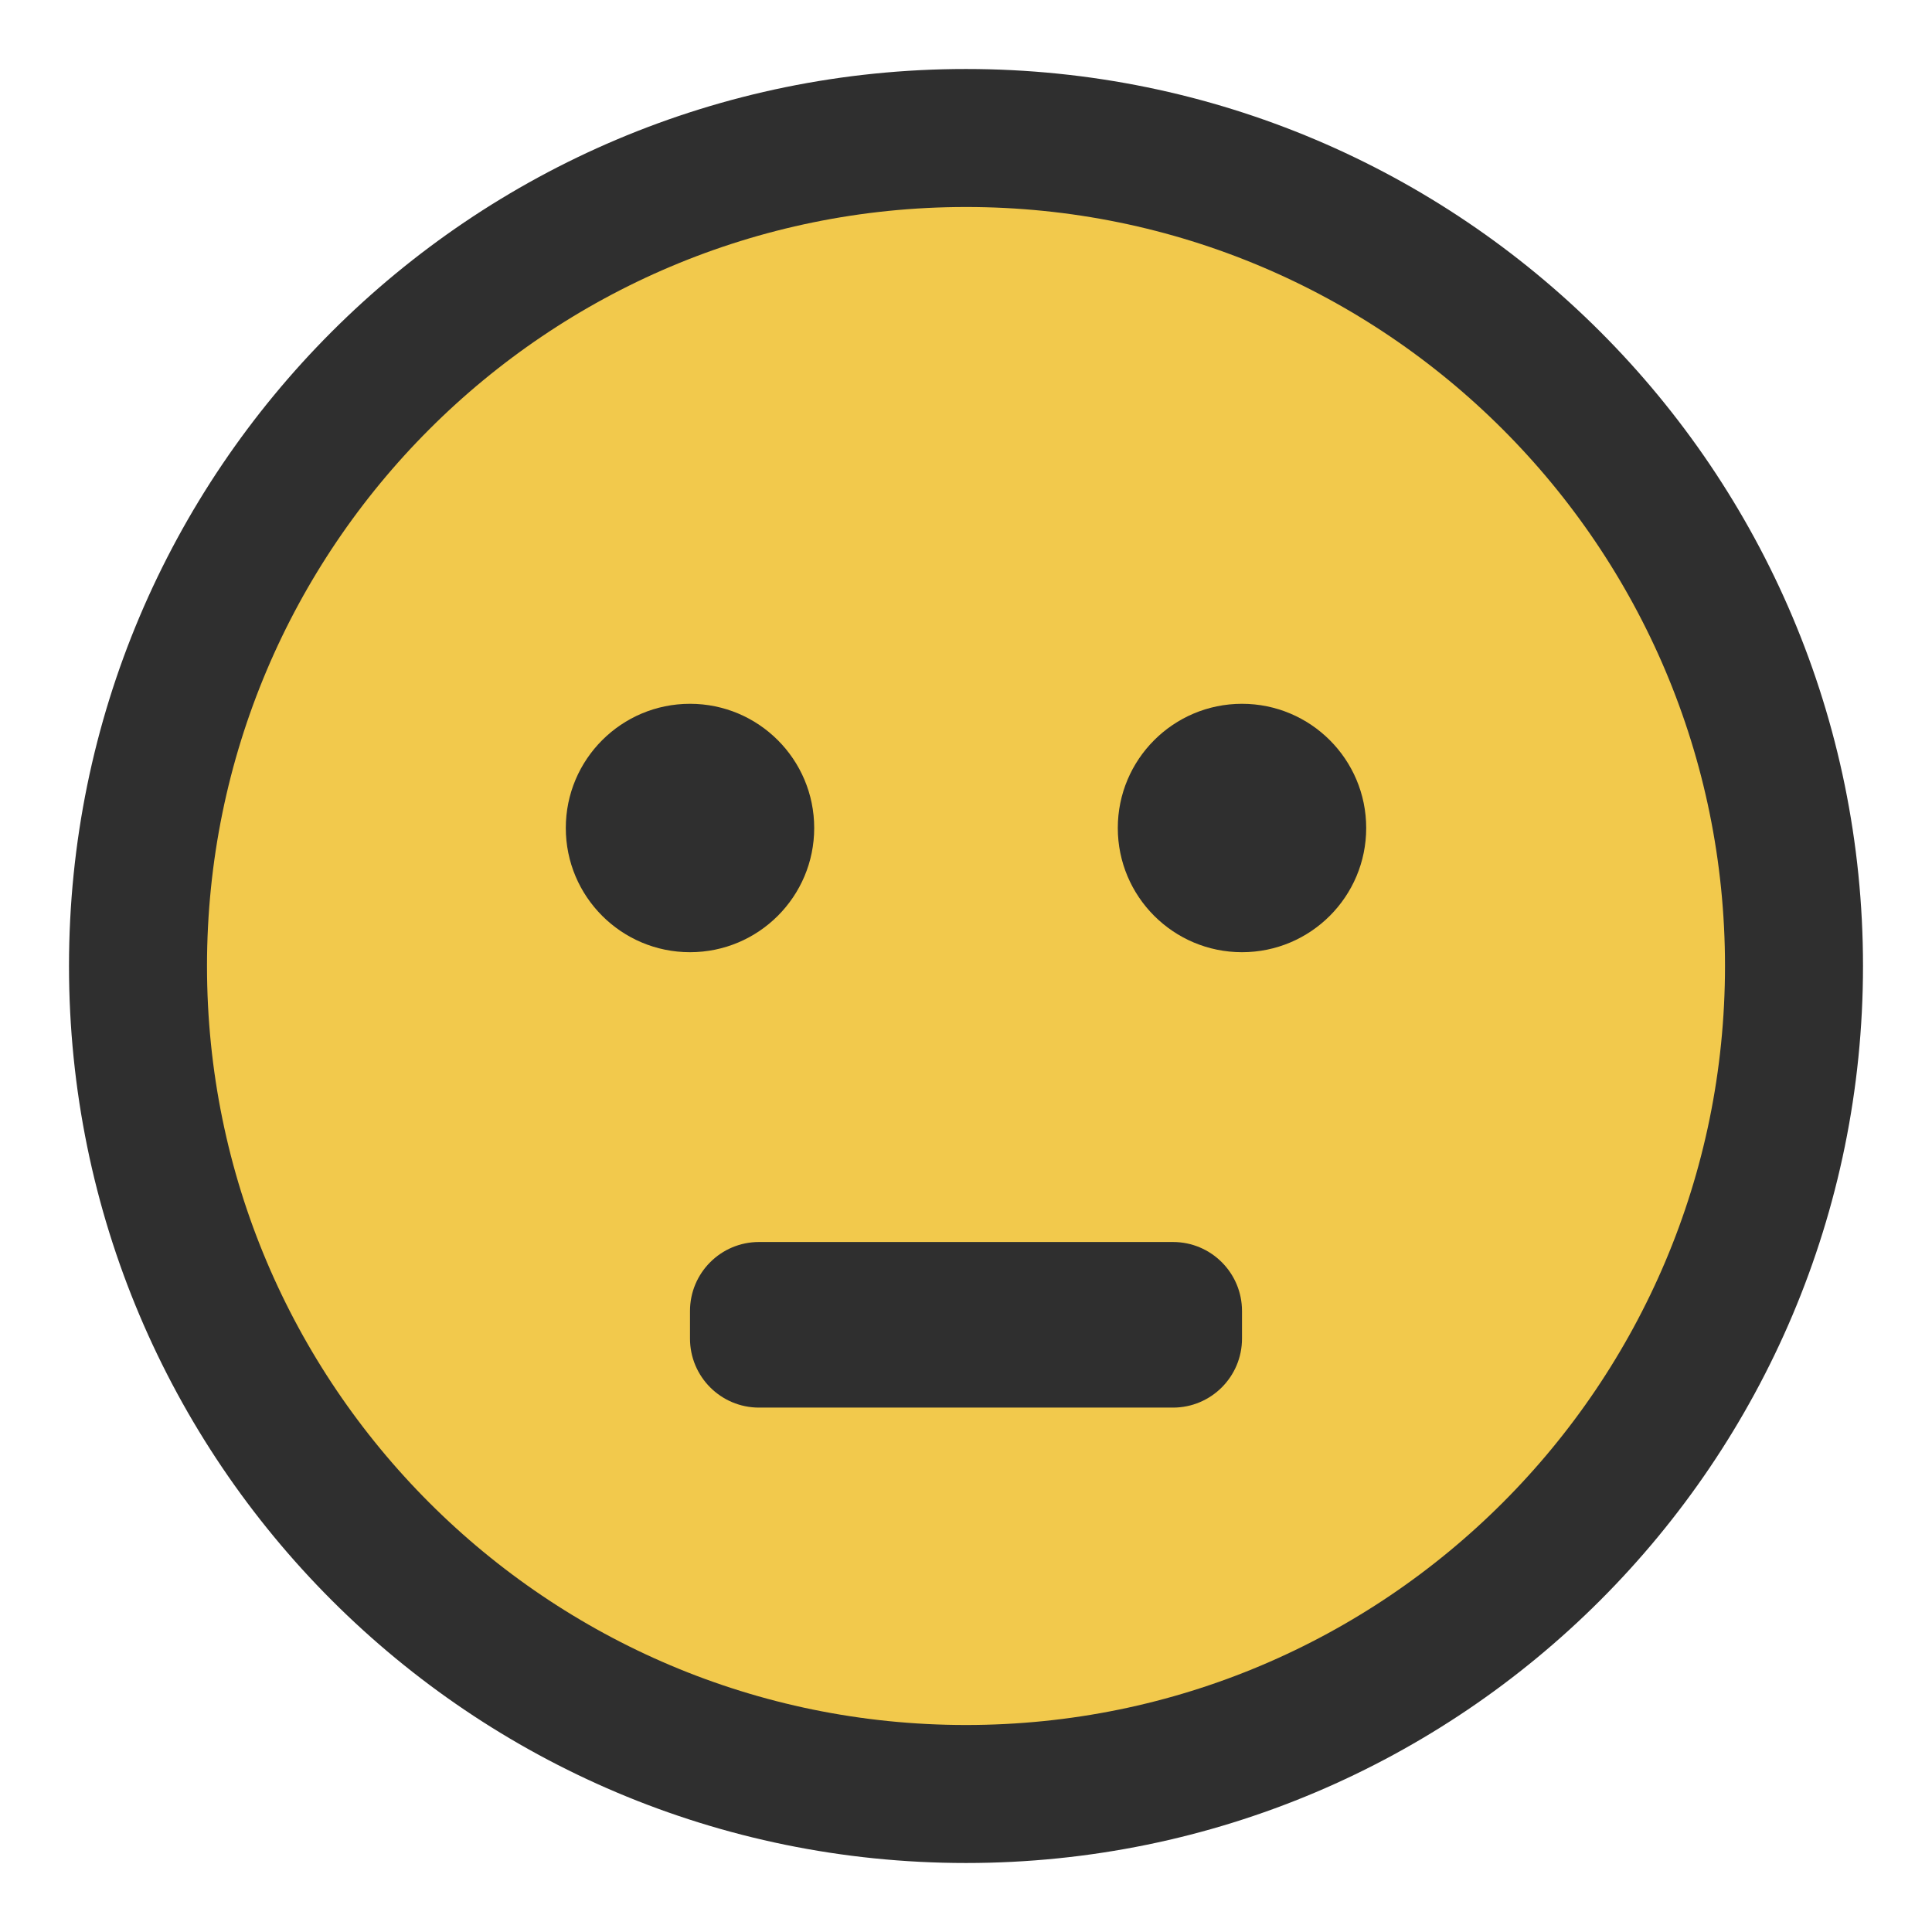
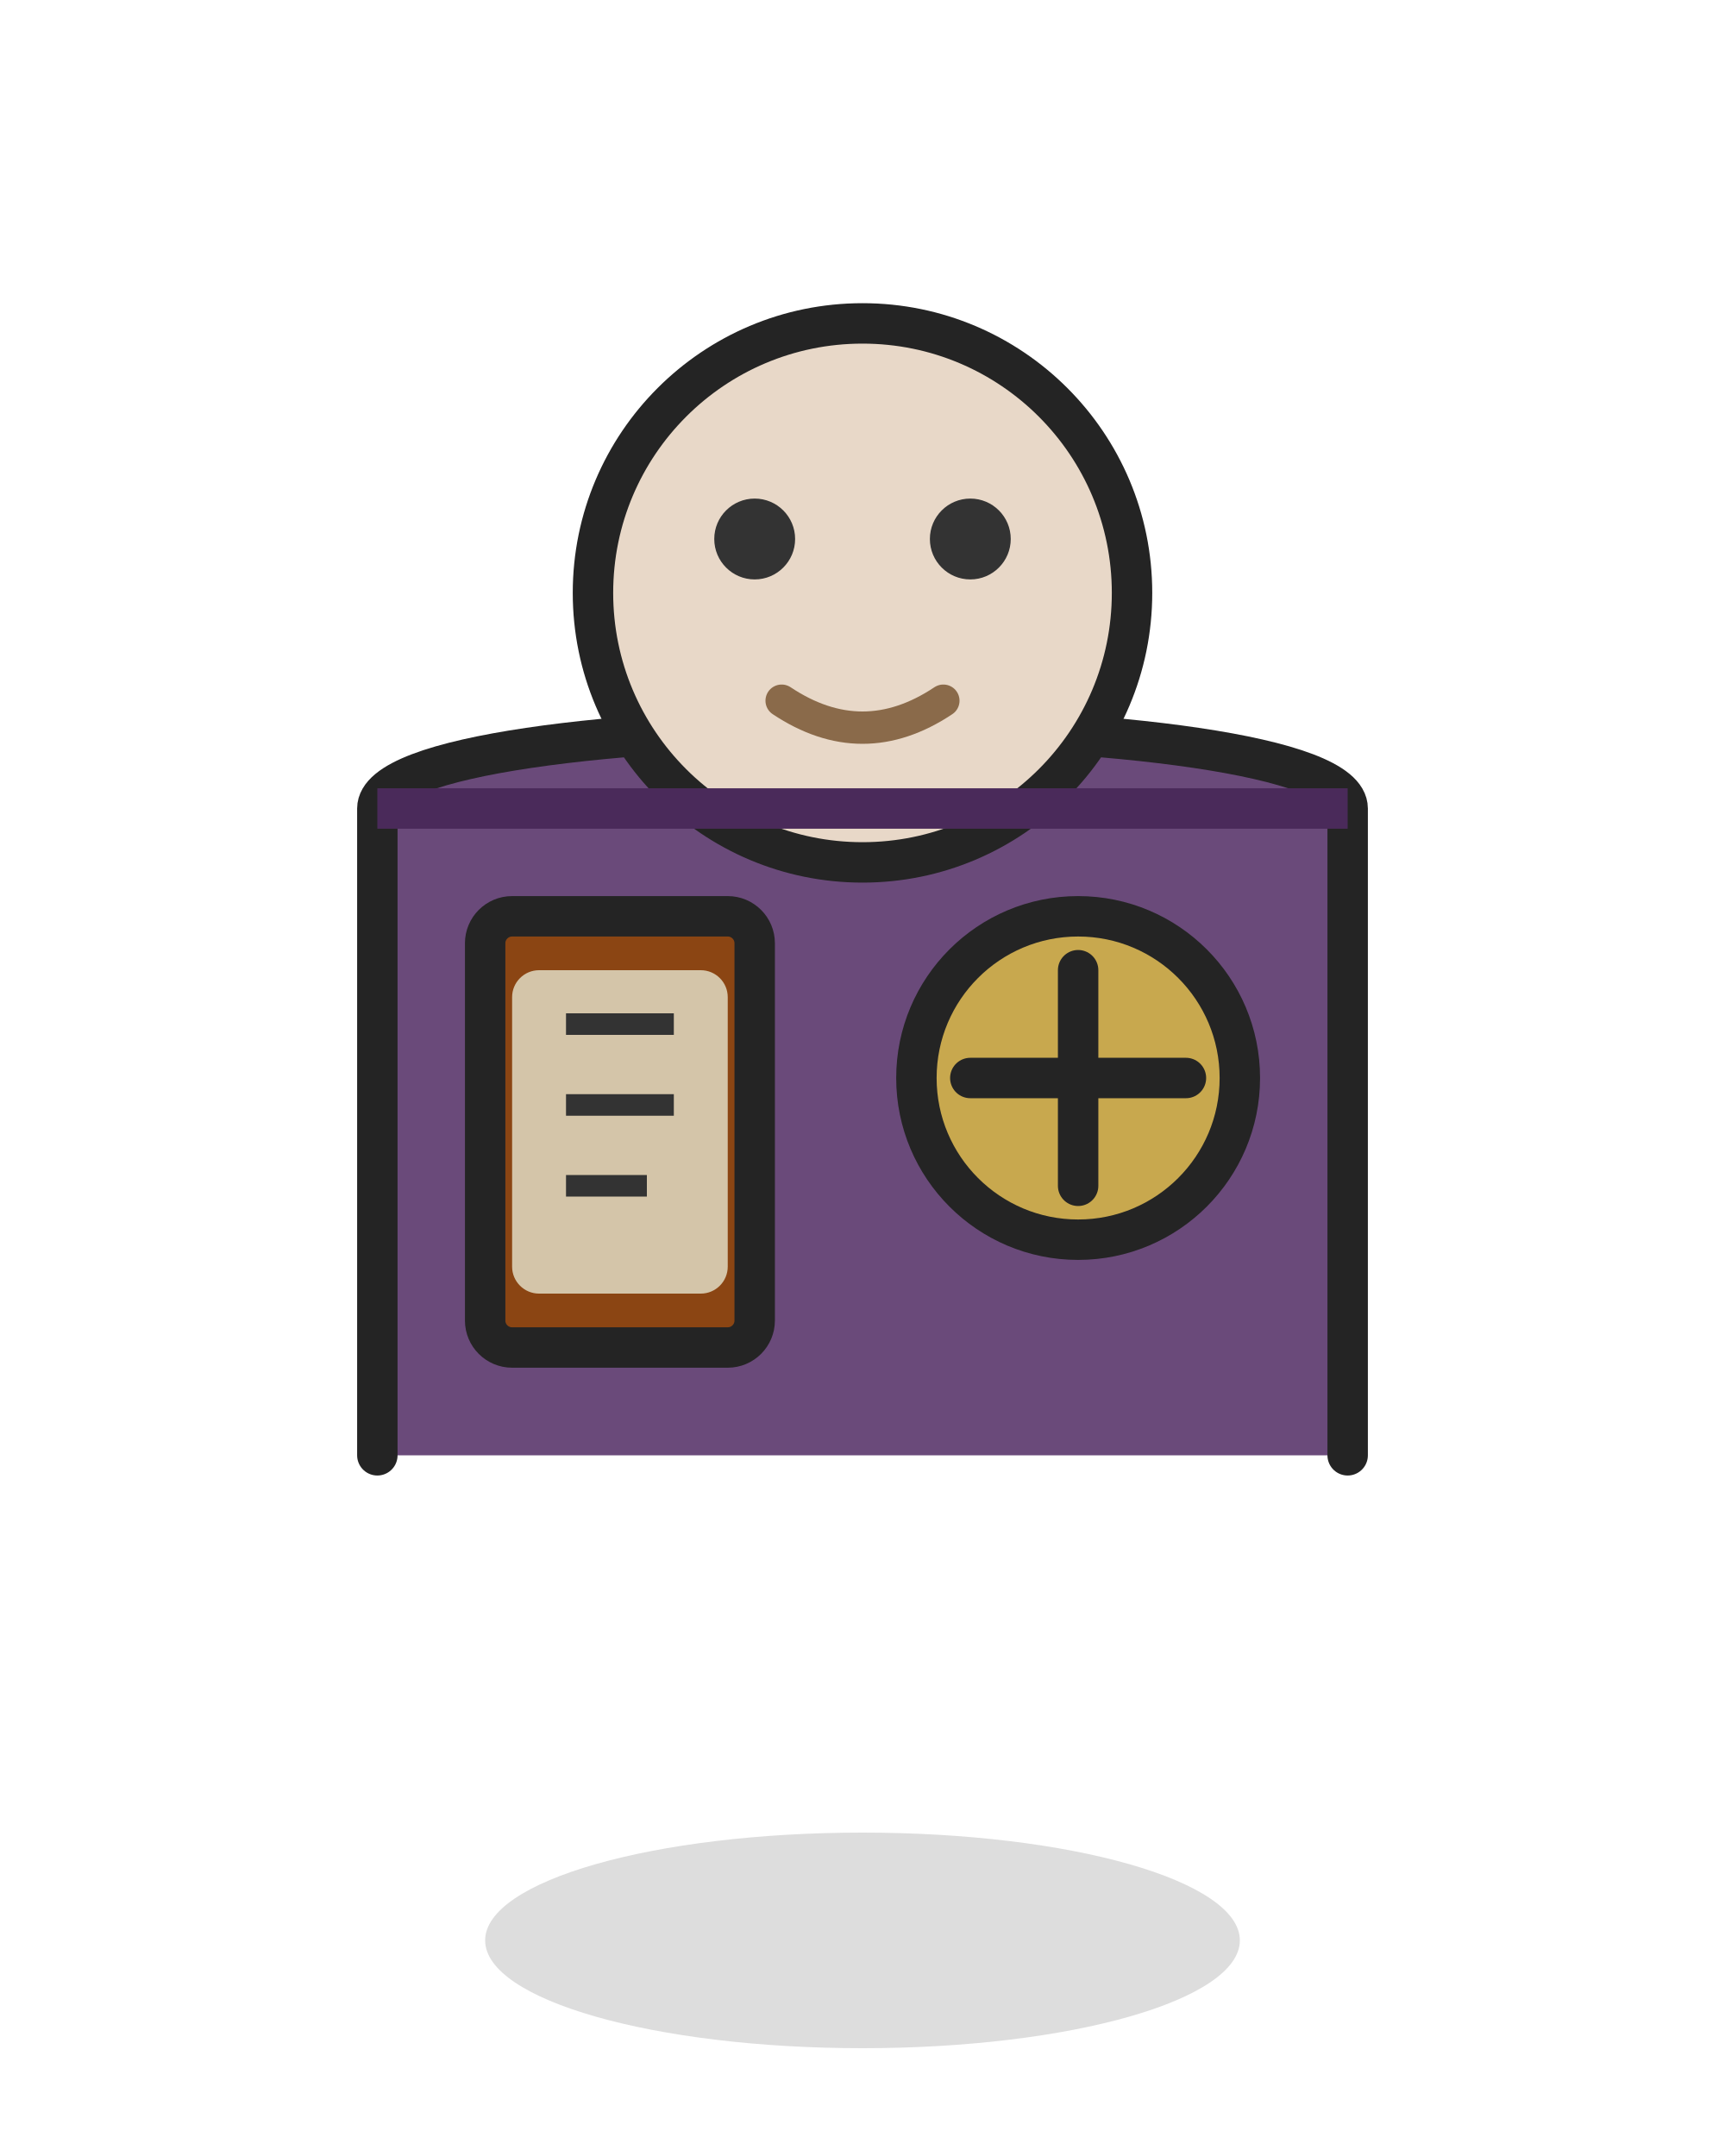
- <svg xmlns="http://www.w3.org/2000/svg" width="14" height="14" viewBox="0 0 14 14">
-   <circle cx="7" cy="7" r="6" fill="#f2c94c" stroke="#2f2f2f" stroke-width="1" />
-   <circle cx="5" cy="6" r="0.9" fill="#2f2f2f" />
-   <circle cx="9" cy="6" r="0.9" fill="#2f2f2f" />
-   <rect x="5" y="9" width="4" height="1.2" rx="0.5" fill="#2f2f2f" />
+ <svg xmlns="http://www.w3.org/2000/svg" width="64" height="80" viewBox="0 0 64 80">
+   <style>
+     .outline { stroke: #242424; stroke-width: 1.5; stroke-linejoin: round; stroke-linecap: round; }
+     .float { animation: npcFloat 2s infinite alternate ease-in-out; transform-origin: 32px 40px; }
+     @keyframes npcFloat { from { transform: translateY(0); } to { transform: translateY(-3px); } }
+   </style>
+   <g class="float">
+     <ellipse cx="32" cy="72" rx="14" ry="4" fill="#00000022" />
+     <path d="M14 54 L14 30 C14 26 50 26 50 30 L50 54" fill="#6a4a7a" class="outline" />
+     <circle cx="32" cy="22" r="10" fill="#e8d8c8" class="outline" />
+     <circle cx="28" cy="20" r="1.5" fill="#333" />
+     <circle cx="36" cy="20" r="1.5" fill="#333" />
+     <path d="M29 26 Q32 28 35 26" stroke="#8a6a4a" stroke-width="1.2" fill="none" stroke-linecap="round" />
+     <path d="M14 30 L50 30" stroke="#4a2a5a" stroke-width="1.5" />
+     <g transform="translate(18, 34)">
+       <rect x="0" y="0" width="10" height="16" rx="1" fill="#8b4513" class="outline" />
+       <rect x="1" y="2" width="8" height="12" rx="1" fill="#d4c5a9" />
+       <line x1="3" y1="4" x2="7" y2="4" stroke="#333" stroke-width="0.8" />
+       <line x1="3" y1="7" x2="7" y2="7" stroke="#333" stroke-width="0.8" />
+       <line x1="3" y1="10" x2="6" y2="10" stroke="#333" stroke-width="0.8" />
+     </g>
+     <g transform="translate(34, 34)">
+       <circle cx="6" cy="6" r="6" fill="#c8a84e" class="outline" />
+       <path d="M6 2 L6 10 M2 6 L10 6" stroke="#242424" stroke-width="1.5" stroke-linecap="round" />
+     </g>
+   </g>
</svg>
